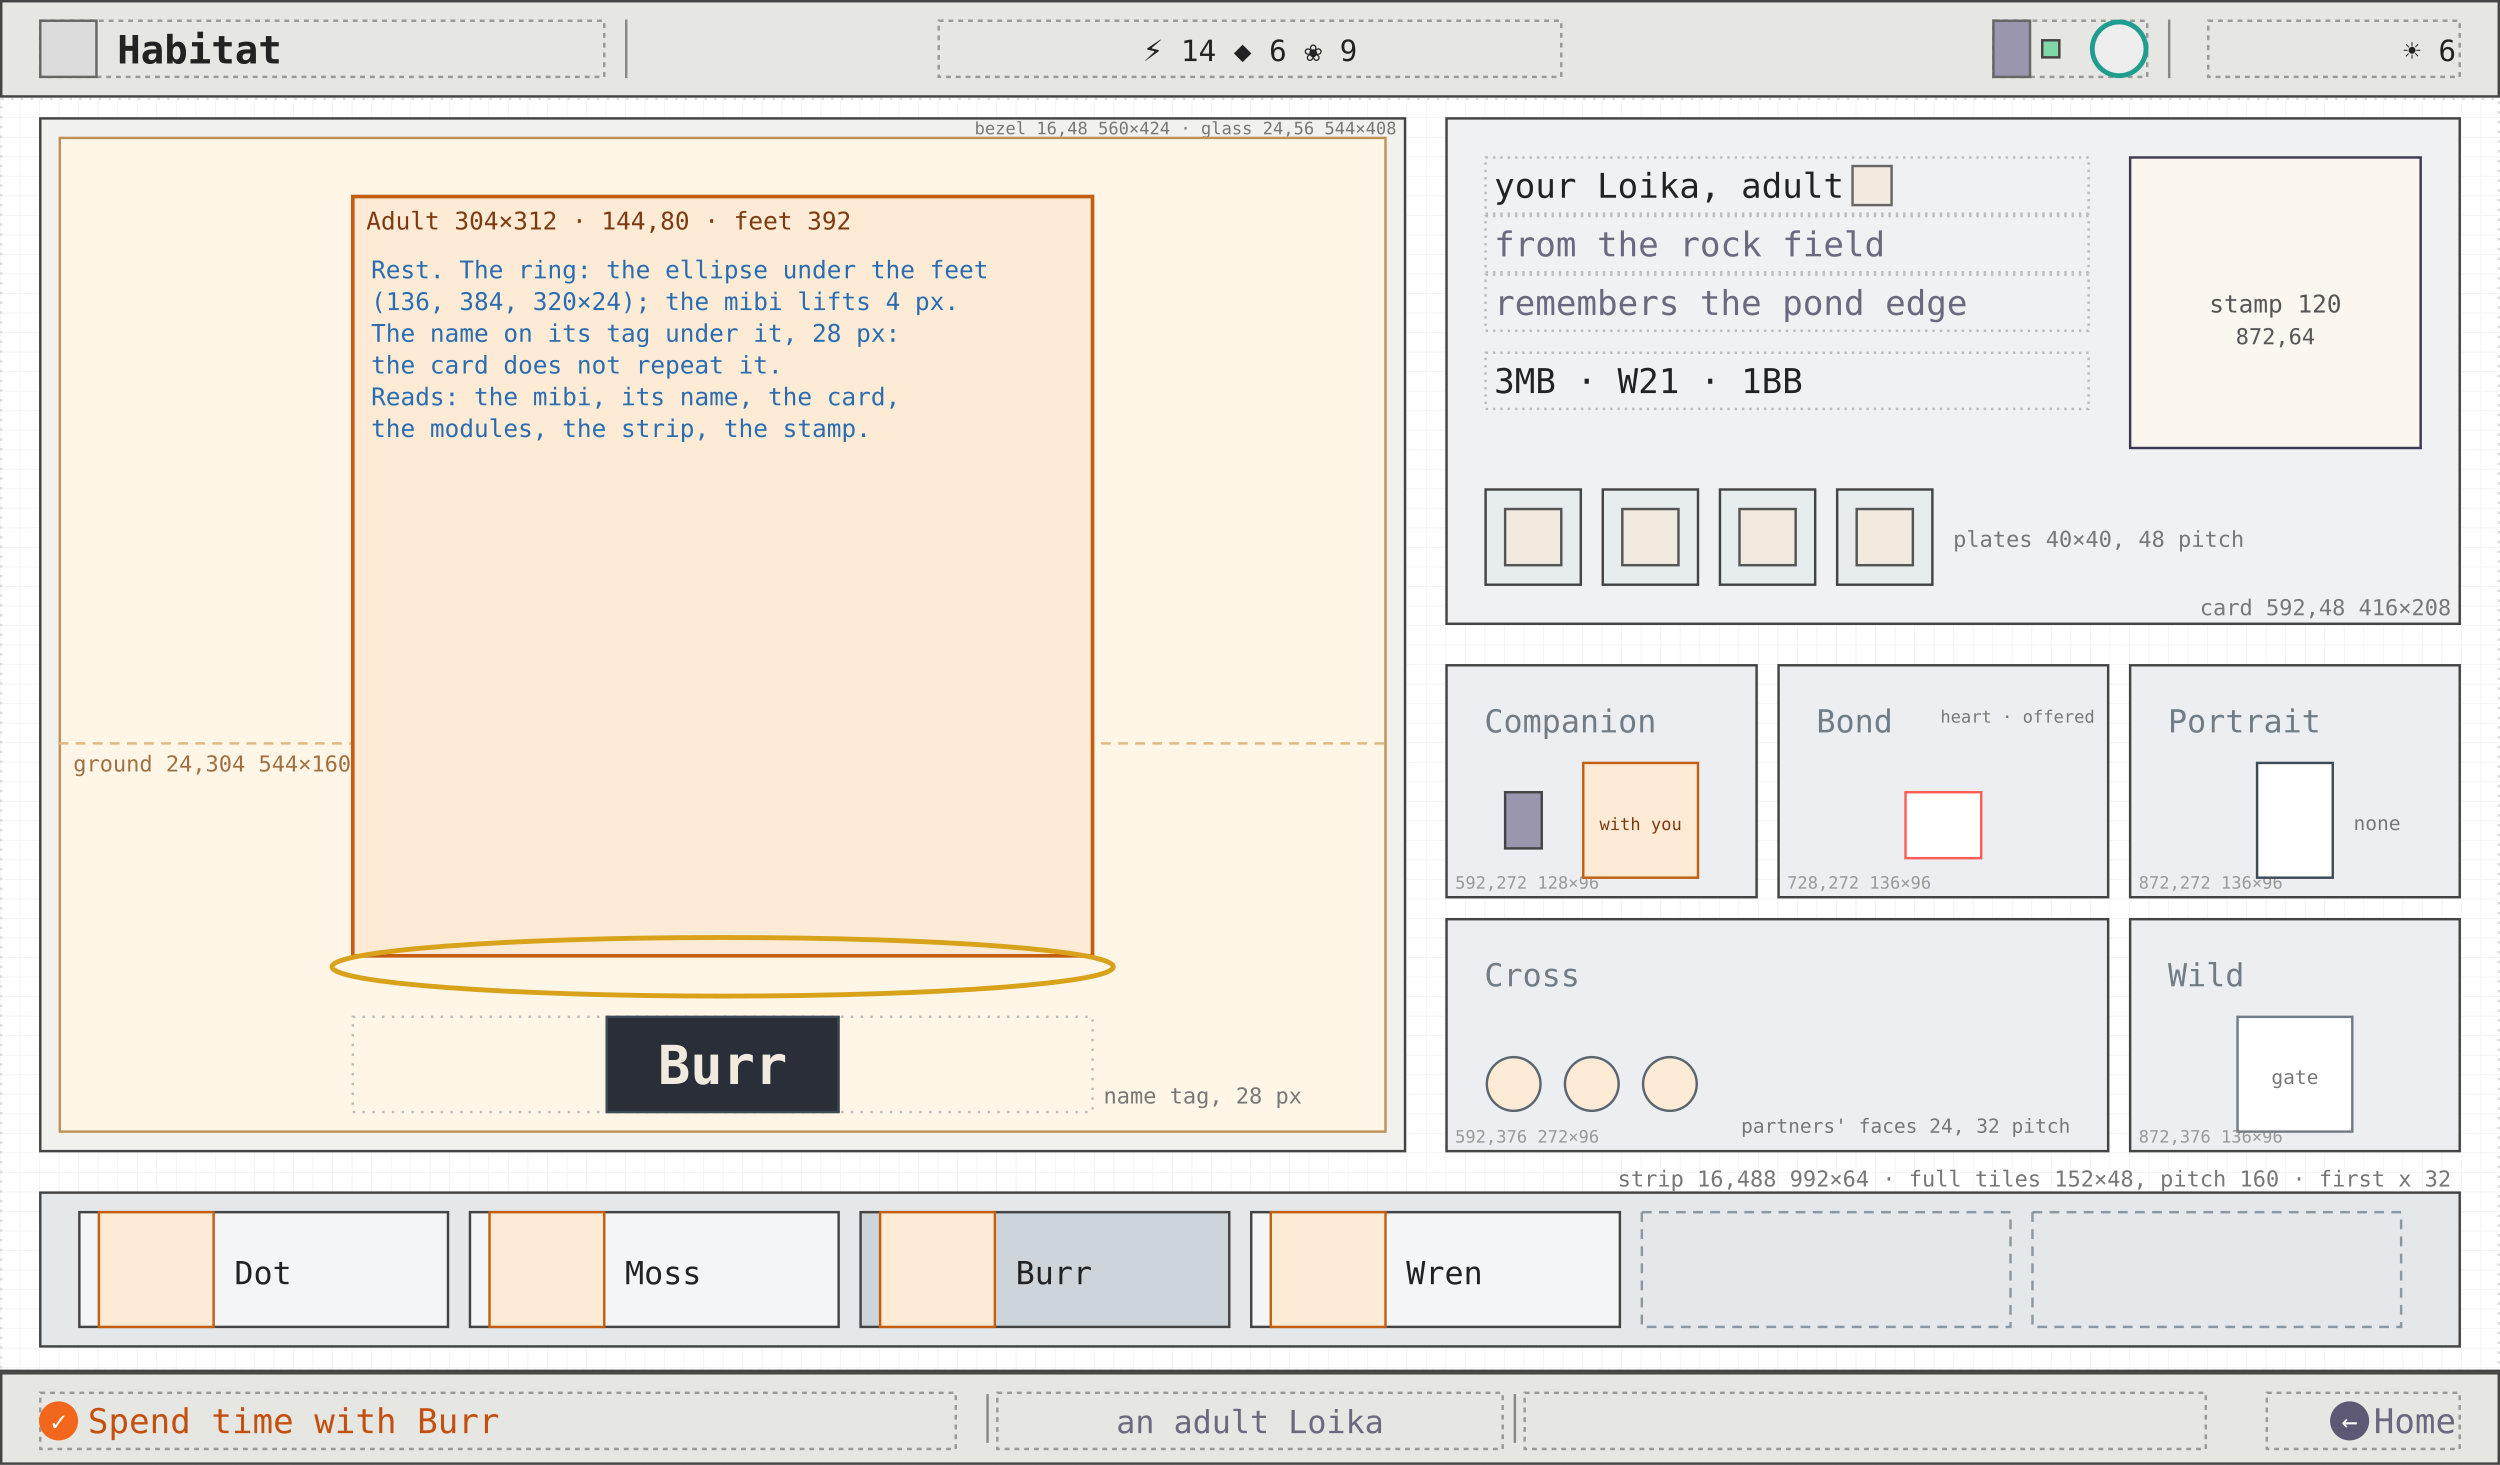
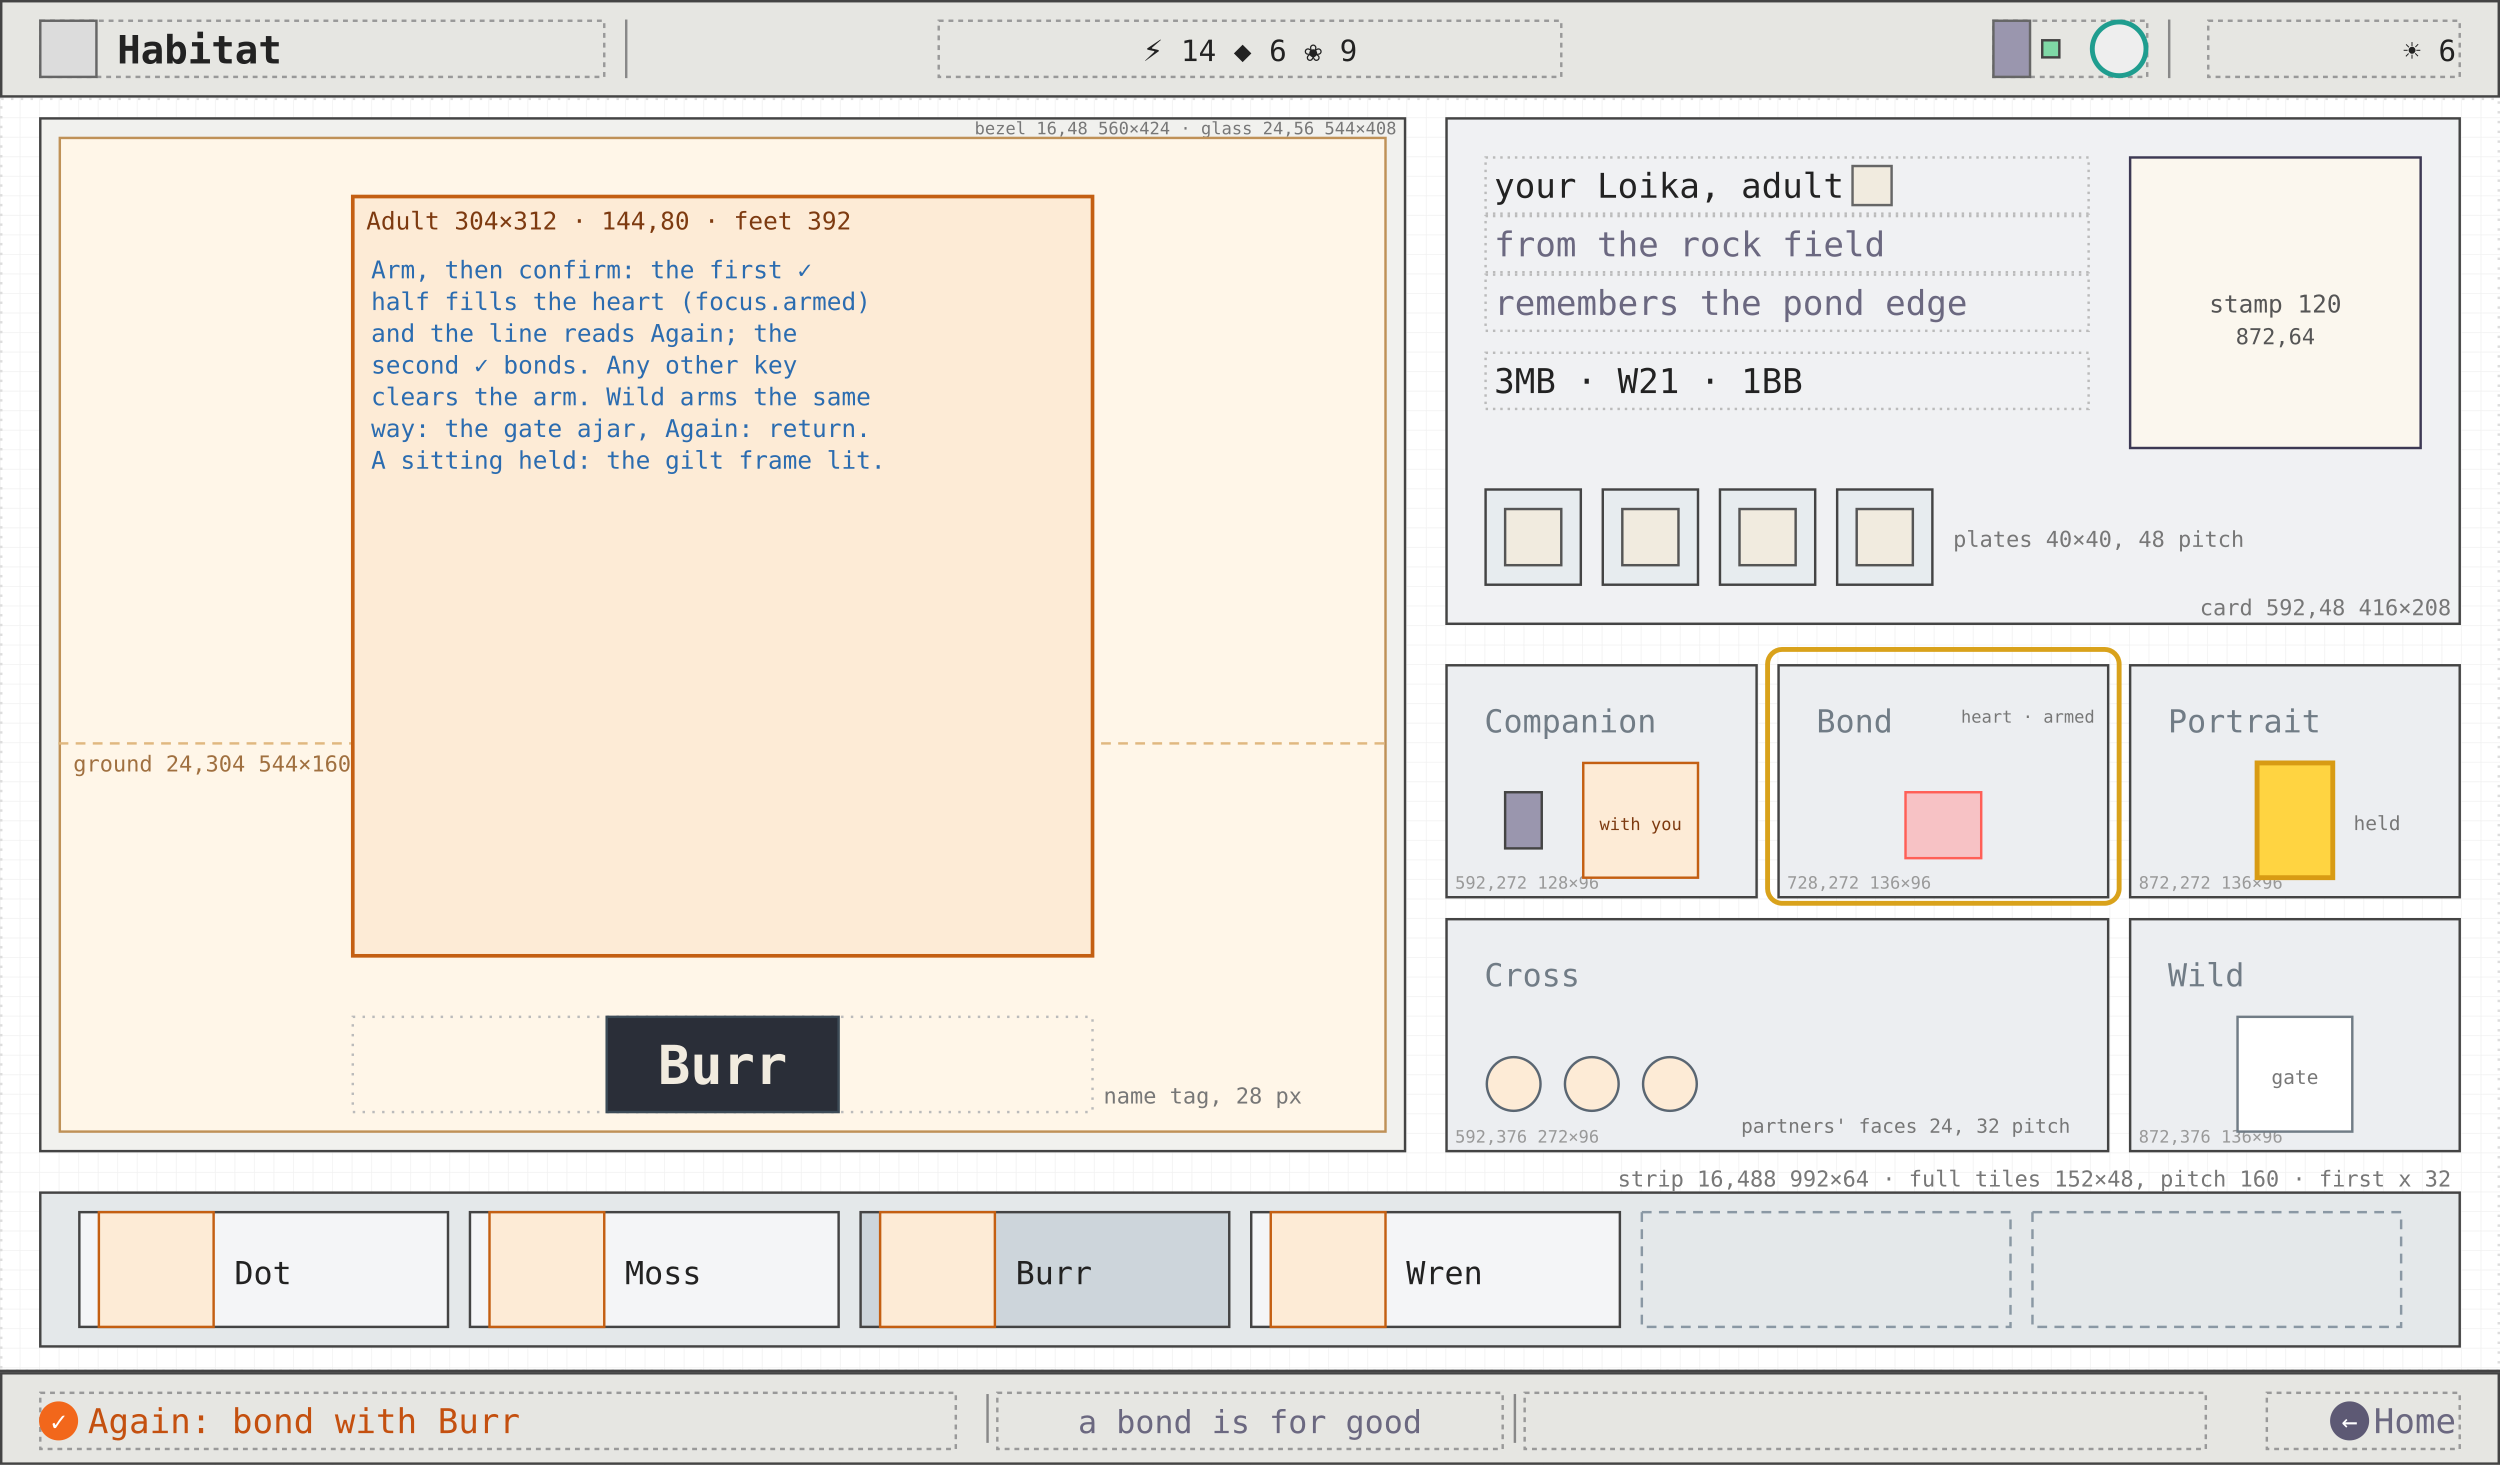
<svg xmlns="http://www.w3.org/2000/svg" viewBox="0 0 1024 600" width="1024" height="600" font-family="ui-monospace, Menlo, Consolas, monospace">
  <defs>
    <pattern id="g8" width="8" height="8" patternUnits="userSpaceOnUse">
      <path d="M8 0H0V8" fill="none" stroke="#efefef" stroke-width="0.5" />
    </pattern>
  </defs>
  <rect width="1024" height="600" fill="#ffffff" />
  <rect width="1024" height="600" fill="url(#g8)" />
  <rect x="0.5" y="40.5" width="1023" height="521" fill="none" stroke="#ddd" stroke-width="1" stroke-dasharray="1 3" />
  <rect x="16.5" y="48.5" width="559" height="423" fill="#f1f1ee" stroke="#444" stroke-width="1" />
  <text x="572" y="55" font-size="7" fill="#777" text-anchor="end">bezel 16,48 560×424 · glass 24,56 544×408</text>
  <rect x="24.5" y="56.5" width="543" height="407" fill="#fff6e8" stroke="#bf9157" stroke-width="1" />
  <line x1="24" y1="304.5" x2="568" y2="304.5" stroke="#e0b880" stroke-dasharray="4 3" />
  <text x="30" y="316" font-size="9" fill="#a07040">ground 24,304 544×160 (warm field)</text>
  <rect x="144.5" y="80.5" width="303" height="311" fill="#fdebd6" stroke="#c45f12" stroke-width="1.5" />
  <text x="150" y="94" font-size="10" fill="#7d3a10">Adult 304×312 · 144,80 · feet 392</text>
-   <text x="152" y="114" font-size="10" fill="#2b6cb0">Rest. The ring: the ellipse under the feet</text>
-   <text x="152" y="127" font-size="10" fill="#2b6cb0">(136, 384, 320×24); the mibi lifts 4 px.</text>
-   <text x="152" y="140" font-size="10" fill="#2b6cb0">The name on its tag under it, 28 px:</text>
-   <text x="152" y="153" font-size="10" fill="#2b6cb0">the card does not repeat it.</text>
-   <text x="152" y="166" font-size="10" fill="#2b6cb0">Reads: the mibi, its name, the card,</text>
-   <text x="152" y="179" font-size="10" fill="#2b6cb0">the modules, the strip, the stamp.</text>
-   <ellipse cx="296" cy="396" rx="160" ry="12" fill="none" stroke="#d9a21b" stroke-width="2" />
+   <text x="152" y="114" font-size="10" fill="#2b6cb0">Arm, then confirm: the first ✓</text>
+   <text x="152" y="127" font-size="10" fill="#2b6cb0">half fills the heart (focus.armed)</text>
+   <text x="152" y="140" font-size="10" fill="#2b6cb0">and the line reads Again; the</text>
+   <text x="152" y="153" font-size="10" fill="#2b6cb0">second ✓ bonds. Any other key</text>
+   <text x="152" y="166" font-size="10" fill="#2b6cb0">clears the arm. Wild arms the same</text>
+   <text x="152" y="179" font-size="10" fill="#2b6cb0">way: the gate ajar, Again: return.</text>
+   <text x="152" y="192" font-size="10" fill="#2b6cb0">A sitting held: the gilt frame lit.</text>
  <rect x="144.5" y="416.5" width="303" height="39" fill="none" stroke="#bbb" stroke-dasharray="1 3" />
  <rect x="248.5" y="416.5" width="95" height="39" fill="#2a2e38" stroke="#3c4b57" />
  <text x="296" y="444" font-size="22" fill="#f1ebdf" text-anchor="middle" font-weight="600">Burr</text>
  <text x="452" y="452" font-size="9" fill="#777">name tag, 28 px</text>
  <rect x="592.5" y="48.5" width="415" height="207" fill="#f0f1f3" stroke="#444" stroke-width="1" />
  <rect x="608.5" y="64.5" width="247" height="23" fill="none" stroke="#bbb" stroke-width="1" stroke-dasharray="1 2" />
  <text x="612" y="81" font-size="14" fill="#222">your Loika, adult</text>
  <rect x="758.8" y="68" width="16" height="16" fill="#f1ebdf" stroke="#666" />
  <rect x="608.5" y="88.5" width="247" height="23" fill="none" stroke="#bbb" stroke-width="1" stroke-dasharray="1 2" />
  <text x="612" y="105" font-size="14" fill="#6b6880">from the rock field</text>
  <rect x="608.5" y="112.5" width="247" height="23" fill="none" stroke="#bbb" stroke-width="1" stroke-dasharray="1 2" />
  <text x="612" y="129" font-size="14" fill="#6b6880">remembers the pond edge</text>
  <rect x="608.5" y="144.5" width="247" height="23" fill="none" stroke="#bbb" stroke-width="1" stroke-dasharray="1 2" />
  <text x="612" y="161" font-size="14" fill="#222">3MB · W21 · 1BB</text>
  <rect x="872.5" y="64.5" width="119" height="119" fill="#fbf7ee" stroke="#3d3954" stroke-width="1" />
  <text x="932" y="128" font-size="10" fill="#555" text-anchor="middle">stamp 120</text>
  <text x="932" y="141" font-size="9" fill="#555" text-anchor="middle">872,64</text>
  <text x="600" y="59" font-size="9" fill="#555" />
  <rect x="608.5" y="200.5" width="39" height="39" fill="#e7ecef" stroke="#444" stroke-width="1" />
  <rect x="616.5" y="208.5" width="23" height="23" fill="#f1ebdf" stroke="#555" />
  <rect x="656.5" y="200.5" width="39" height="39" fill="#e7ecef" stroke="#444" stroke-width="1" />
  <rect x="664.5" y="208.5" width="23" height="23" fill="#f1ebdf" stroke="#555" />
  <rect x="704.5" y="200.5" width="39" height="39" fill="#e7ecef" stroke="#444" stroke-width="1" />
  <rect x="712.5" y="208.5" width="23" height="23" fill="#f1ebdf" stroke="#555" />
  <rect x="752.5" y="200.5" width="39" height="39" fill="#e7ecef" stroke="#444" stroke-width="1" />
  <rect x="760.5" y="208.5" width="23" height="23" fill="#f1ebdf" stroke="#555" />
  <text x="800" y="224" font-size="9" fill="#777">plates 40×40, 48 pitch</text>
  <text x="1004" y="252" font-size="9" fill="#777" text-anchor="end">card 592,48 416×208</text>
  <rect x="592.5" y="272.5" width="127" height="95" fill="#eceef1" stroke="#444" stroke-width="1" />
  <text x="608" y="300" font-size="13" fill="#717c86">Companion</text>
  <text x="596" y="364" font-size="7" fill="#999">592,272 128×96</text>
  <rect x="616.5" y="324.5" width="15" height="23" fill="#9a96ae" stroke="#444" stroke-width="1" />
  <rect x="648.5" y="312.5" width="47" height="47" fill="#fdebd6" stroke="#c45f12" stroke-width="1" />
  <text x="672" y="340" font-size="7" fill="#7d3a10" text-anchor="middle">with you</text>
  <rect x="728.5" y="272.5" width="135" height="95" fill="#eceef1" stroke="#444" stroke-width="1" />
  <text x="744" y="300" font-size="13" fill="#717c86">Bond</text>
  <text x="732" y="364" font-size="7" fill="#999">728,272 136×96</text>
-   <rect x="780.5" y="324.5" width="31" height="27" fill="#fff" stroke="#ff5f57" stroke-width="1" />
-   <text x="858" y="296" font-size="7" fill="#777" text-anchor="end">heart · offered</text>
+   <rect x="780.5" y="324.5" width="31" height="27" fill="#f7c2c5" stroke="#ff5f57" stroke-width="1" />
+   <text x="858" y="296" font-size="7" fill="#777" text-anchor="end">heart · armed</text>
+   <rect x="724" y="266" width="144" height="104" fill="none" stroke="#d9a21b" stroke-width="2" rx="6" />
  <rect x="872.5" y="272.5" width="135" height="95" fill="#eceef1" stroke="#444" stroke-width="1" />
  <text x="888" y="300" font-size="13" fill="#717c86">Portrait</text>
  <text x="876" y="364" font-size="7" fill="#999">872,272 136×96</text>
-   <rect x="924.5" y="312.5" width="31" height="47" fill="#fff" stroke="#3c4b57" stroke-width="1" />
-   <text x="964" y="340" font-size="8" fill="#777">none</text>
+   <rect x="924.5" y="312.5" width="31" height="47" fill="#ffd441" stroke="#d89b14" stroke-width="2" />
+   <text x="964" y="340" font-size="8" fill="#777">held</text>
  <rect x="592.5" y="376.5" width="271" height="95" fill="#eceef1" stroke="#444" stroke-width="1" />
  <text x="608" y="404" font-size="13" fill="#717c86">Cross</text>
  <text x="596" y="468" font-size="7" fill="#999">592,376 272×96</text>
  <circle cx="620" cy="444" r="11" fill="#fdebd6" stroke="#5a6672" stroke-width="1" />
  <circle cx="652" cy="444" r="11" fill="#fdebd6" stroke="#5a6672" stroke-width="1" />
  <circle cx="684" cy="444" r="11" fill="#fdebd6" stroke="#5a6672" stroke-width="1" />
  <text x="848" y="464" font-size="8" fill="#777" text-anchor="end">partners' faces 24, 32 pitch</text>
  <rect x="872.5" y="376.5" width="135" height="95" fill="#eceef1" stroke="#444" stroke-width="1" />
  <text x="888" y="404" font-size="13" fill="#717c86">Wild</text>
  <text x="876" y="468" font-size="7" fill="#999">872,376 136×96</text>
  <rect x="916.5" y="416.5" width="47" height="47" fill="#fff" stroke="#717c86" stroke-width="1" />
  <text x="940" y="444" font-size="8" fill="#777" text-anchor="middle">gate</text>
  <rect x="16.5" y="488.5" width="991" height="63" fill="#e4e8ea" stroke="#444" stroke-width="1" />
  <rect x="32.5" y="496.5" width="151" height="47" fill="#f4f5f7" stroke="#444" stroke-width="1" />
  <rect x="40.5" y="496.5" width="47" height="47" fill="#fdebd6" stroke="#c45f12" stroke-width="1" />
  <text x="96" y="526" font-size="13" fill="#222">Dot</text>
  <rect x="192.5" y="496.5" width="151" height="47" fill="#f4f5f7" stroke="#444" stroke-width="1" />
  <rect x="200.5" y="496.5" width="47" height="47" fill="#fdebd6" stroke="#c45f12" stroke-width="1" />
  <text x="256" y="526" font-size="13" fill="#222">Moss</text>
  <rect x="352.5" y="496.5" width="151" height="47" fill="#cdd5db" stroke="#444" stroke-width="1" />
  <rect x="360.5" y="496.5" width="47" height="47" fill="#fdebd6" stroke="#c45f12" stroke-width="1" />
  <text x="416" y="526" font-size="13" fill="#222">Burr</text>
  <rect x="512.5" y="496.5" width="151" height="47" fill="#f4f5f7" stroke="#444" stroke-width="1" />
  <rect x="520.5" y="496.5" width="47" height="47" fill="#fdebd6" stroke="#c45f12" stroke-width="1" />
  <text x="576" y="526" font-size="13" fill="#222">Wren</text>
  <rect x="672.5" y="496.5" width="151" height="47" fill="none" stroke="#8a98a4" stroke-width="1" stroke-dasharray="4 3" />
  <rect x="832.5" y="496.5" width="151" height="47" fill="none" stroke="#8a98a4" stroke-width="1" stroke-dasharray="4 3" />
  <text x="1004" y="486" font-size="9" fill="#777" text-anchor="end">strip 16,488 992×64 · full tiles 152×48, pitch 160 · first x 32</text>
  <rect x="0.5" y="0.5" width="1023" height="39" fill="#e6e6e2" stroke="#444" stroke-width="1" />
  <rect x="16.5" y="8.5" width="231" height="23" fill="none" stroke="#999" stroke-width="1" stroke-dasharray="2 2" />
  <rect x="16.5" y="8.5" width="23" height="23" fill="#dcdcdc" stroke="#666" stroke-width="1" />
  <text x="48" y="26" font-size="16" fill="#222" font-weight="600">Habitat</text>
  <line x1="256.5" y1="8" x2="256.5" y2="32" stroke="#888" stroke-width="1" />
  <line x1="888.5" y1="8" x2="888.5" y2="32" stroke="#888" stroke-width="1" />
  <rect x="384.5" y="8.5" width="255" height="23" fill="none" stroke="#999" stroke-width="1" stroke-dasharray="2 2" />
  <text x="512" y="25" font-size="12" fill="#222" text-anchor="middle">⚡ 14   ◆ 6   ❀ 9</text>
  <rect x="816.5" y="8.5" width="63" height="23" fill="none" stroke="#999" stroke-width="1" stroke-dasharray="2 2" />
  <rect x="816.5" y="8.5" width="15" height="23" fill="#9a96ae" stroke="#666" stroke-width="1" />
  <rect x="836.5" y="16.5" width="7" height="7" fill="#7fd8a6" stroke="#444" stroke-width="1" />
  <circle cx="868" cy="20" r="11" fill="#eee" stroke="#1f9d8f" stroke-width="2" />
  <rect x="904.5" y="8.5" width="103" height="23" fill="none" stroke="#999" stroke-width="1" stroke-dasharray="2 2" />
  <text x="1006" y="25" font-size="12" fill="#222" text-anchor="end">☀ 6</text>
  <line x1="0" y1="561.5" x2="1024" y2="561.5" stroke="#444" stroke-width="1" />
  <rect x="0.5" y="562.5" width="1023" height="37" fill="#e6e6e2" stroke="#444" stroke-width="1" />
  <rect x="16.5" y="570.5" width="375" height="23" fill="none" stroke="#999" stroke-width="1" stroke-dasharray="2 2" />
  <rect x="408.5" y="570.5" width="207" height="23" fill="none" stroke="#999" stroke-width="1" stroke-dasharray="2 2" />
  <rect x="624.5" y="570.5" width="279" height="23" fill="none" stroke="#999" stroke-width="1" stroke-dasharray="2 2" />
  <rect x="928.5" y="570.5" width="79" height="23" fill="none" stroke="#999" stroke-width="1" stroke-dasharray="2 2" />
  <line x1="404.5" y1="571" x2="404.5" y2="591" stroke="#888" stroke-width="1" />
  <line x1="620.5" y1="571" x2="620.5" y2="591" stroke="#888" stroke-width="1" />
  <circle cx="24" cy="582" r="8" fill="#f2671b" />
  <text x="24" y="586" font-size="11" fill="#fff" text-anchor="middle">✓</text>
-   <text x="36" y="587" font-size="14" fill="#c4500f">Spend time with Burr</text>
-   <text x="512" y="587" font-size="13" fill="#6b6880" text-anchor="middle">an adult Loika</text>
+   <text x="36" y="587" font-size="14" fill="#c4500f">Again: bond with Burr</text>
+   <text x="512" y="587" font-size="13" fill="#6b6880" text-anchor="middle">a bond is for good</text>
  <circle cx="962.4" cy="582" r="8" fill="#5d5974" />
  <text x="962.4" y="586" font-size="11" fill="#fff" text-anchor="middle">←</text>
  <text x="1006" y="587" font-size="14" fill="#6b6880" text-anchor="end">Home</text>
</svg>
